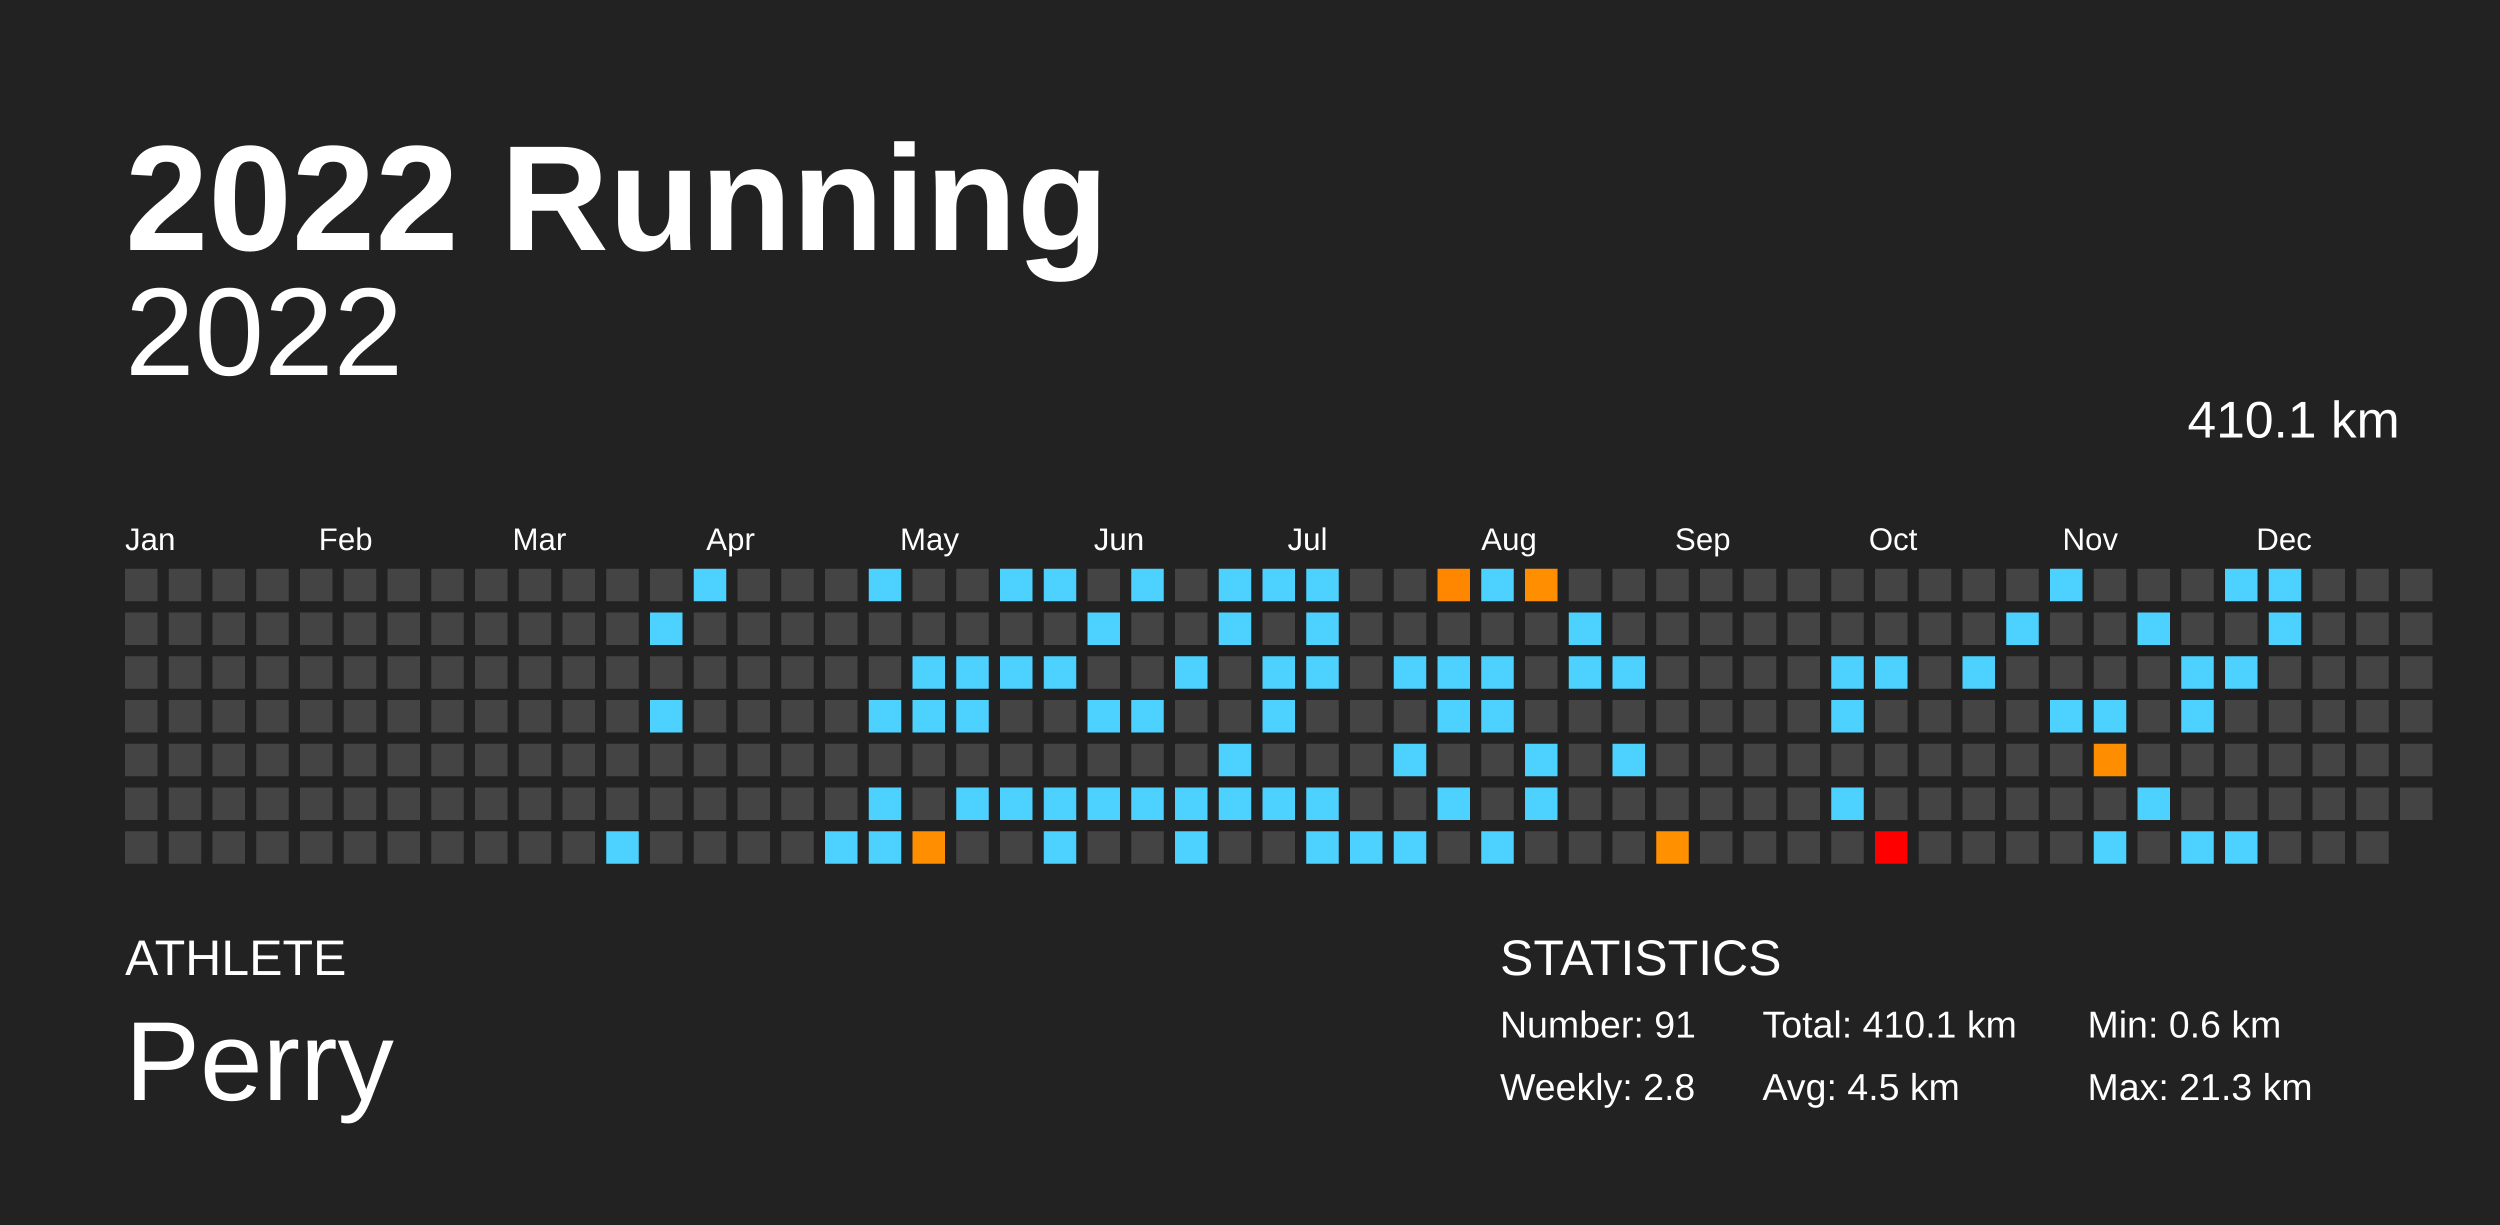
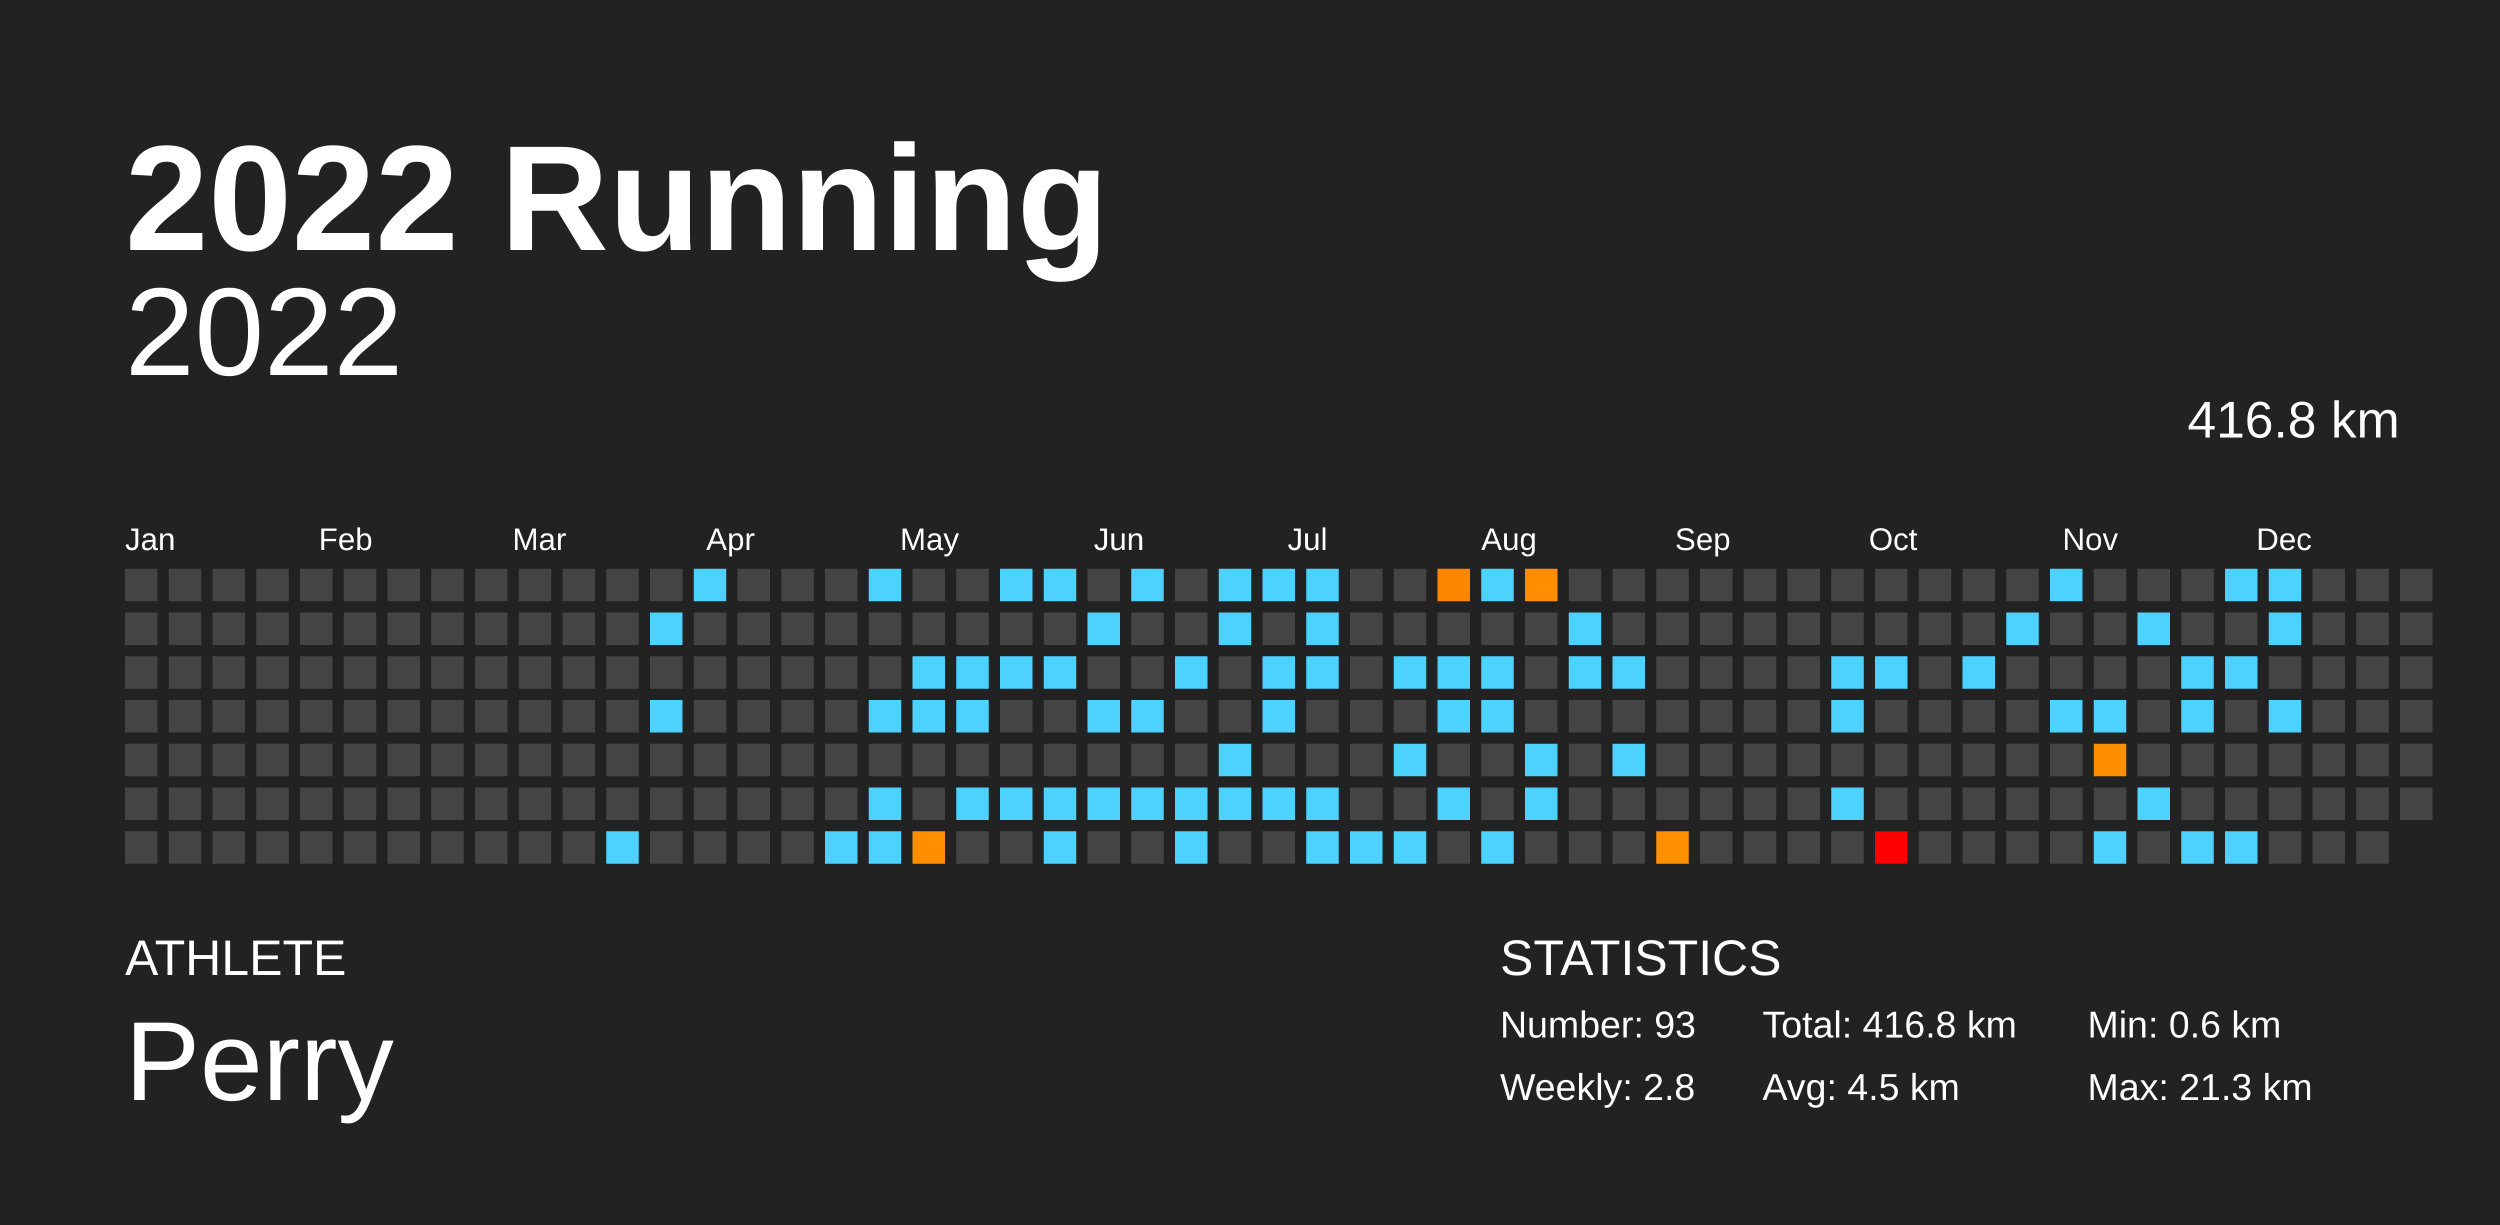
<svg xmlns="http://www.w3.org/2000/svg" baseProfile="full" height="98mm" version="1.1" viewBox="0,0,200,98" width="200mm">
  <defs />
  <rect fill="#222222" height="98" width="200" x="0" y="0" />
  <text fill="#FFFFFF" style="font-size:12px; font-family:Arial; font-weight:bold;" x="10" y="20">2022 Running</text>
  <text fill="#FFFFFF" style="font-size:4px; font-family:Arial" x="10" y="78">ATHLETE</text>
  <text fill="#FFFFFF" style="font-size:9px; font-family:Arial" x="10" y="88">Perry</text>
  <text fill="#FFFFFF" style="font-size:4px; font-family:Arial" x="120" y="78">STATISTICS</text>
-   <text fill="#FFFFFF" style="font-size:3px; font-family:Arial" x="120" y="83">Number: 91</text>
+   <text fill="#FFFFFF" style="font-size:3px; font-family:Arial" x="120" y="83">Number: 93</text>
  <text fill="#FFFFFF" style="font-size:3px; font-family:Arial" x="120" y="88">Weekly: 2.8</text>
-   <text fill="#FFFFFF" style="font-size:3px; font-family:Arial" x="141" y="83">Total: 410.1 km</text>
+   <text fill="#FFFFFF" style="font-size:3px; font-family:Arial" x="141" y="83">Total: 416.8 km</text>
  <text fill="#FFFFFF" style="font-size:3px; font-family:Arial" x="141" y="88">Avg: 4.5 km</text>
  <text fill="#FFFFFF" style="font-size:3px; font-family:Arial" x="167" y="83">Min: 0.6 km</text>
  <text fill="#FFFFFF" style="font-size:3px; font-family:Arial" x="167" y="88">Max: 21.3 km</text>
  <text alignment-baseline="hanging" fill="#FFFFFF" style="font-size:10.0px; font-family:Arial;" x="10" y="30">2022</text>
-   <text alignment-baseline="hanging" fill="#FFFFFF" style="font-size:4.125px; font-family:Arial;" x="175" y="35">410.1 km</text>
+   <text alignment-baseline="hanging" fill="#FFFFFF" style="font-size:4.125px; font-family:Arial;" x="175" y="35">416.8 km</text>
  <text fill="#FFFFFF" style="font-size:2.5px; font-family:Arial" x="10.0" y="44">Jan</text>
  <text fill="#FFFFFF" style="font-size:2.5px; font-family:Arial" x="25.5" y="44">Feb</text>
  <text fill="#FFFFFF" style="font-size:2.5px; font-family:Arial" x="41.0" y="44">Mar</text>
  <text fill="#FFFFFF" style="font-size:2.5px; font-family:Arial" x="56.5" y="44">Apr</text>
  <text fill="#FFFFFF" style="font-size:2.5px; font-family:Arial" x="72.0" y="44">May</text>
  <text fill="#FFFFFF" style="font-size:2.5px; font-family:Arial" x="87.5" y="44">Jun</text>
  <text fill="#FFFFFF" style="font-size:2.5px; font-family:Arial" x="103.0" y="44">Jul</text>
  <text fill="#FFFFFF" style="font-size:2.5px; font-family:Arial" x="118.5" y="44">Aug</text>
  <text fill="#FFFFFF" style="font-size:2.5px; font-family:Arial" x="134.0" y="44">Sep</text>
  <text fill="#FFFFFF" style="font-size:2.5px; font-family:Arial" x="149.5" y="44">Oct</text>
  <text fill="#FFFFFF" style="font-size:2.5px; font-family:Arial" x="165.0" y="44">Nov</text>
  <text fill="#FFFFFF" style="font-size:2.5px; font-family:Arial" x="180.5" y="44">Dec</text>
  <rect fill="#444444" height="2.6" width="2.6" x="10.0" y="45.5" />
  <rect fill="#444444" height="2.6" width="2.6" x="10.0" y="49.0" />
  <rect fill="#444444" height="2.6" width="2.6" x="10.0" y="52.5" />
  <rect fill="#444444" height="2.6" width="2.6" x="10.0" y="56.0" />
  <rect fill="#444444" height="2.6" width="2.6" x="10.0" y="59.5" />
  <rect fill="#444444" height="2.6" width="2.6" x="10.0" y="63.0" />
  <rect fill="#444444" height="2.6" width="2.6" x="10.0" y="66.5" />
  <rect fill="#444444" height="2.6" width="2.6" x="13.5" y="45.5" />
  <rect fill="#444444" height="2.6" width="2.6" x="13.5" y="49.0" />
  <rect fill="#444444" height="2.6" width="2.6" x="13.5" y="52.5" />
  <rect fill="#444444" height="2.6" width="2.6" x="13.5" y="56.0" />
  <rect fill="#444444" height="2.6" width="2.6" x="13.5" y="59.5" />
  <rect fill="#444444" height="2.6" width="2.6" x="13.5" y="63.0" />
  <rect fill="#444444" height="2.6" width="2.6" x="13.5" y="66.5" />
  <rect fill="#444444" height="2.6" width="2.6" x="17.0" y="45.5" />
  <rect fill="#444444" height="2.6" width="2.6" x="17.0" y="49.0" />
  <rect fill="#444444" height="2.6" width="2.6" x="17.0" y="52.5" />
  <rect fill="#444444" height="2.6" width="2.6" x="17.0" y="56.0" />
  <rect fill="#444444" height="2.6" width="2.6" x="17.0" y="59.5" />
  <rect fill="#444444" height="2.6" width="2.6" x="17.0" y="63.0" />
  <rect fill="#444444" height="2.6" width="2.6" x="17.0" y="66.5" />
  <rect fill="#444444" height="2.6" width="2.6" x="20.5" y="45.5" />
  <rect fill="#444444" height="2.6" width="2.6" x="20.5" y="49.0" />
  <rect fill="#444444" height="2.6" width="2.6" x="20.5" y="52.5" />
  <rect fill="#444444" height="2.6" width="2.6" x="20.5" y="56.0" />
  <rect fill="#444444" height="2.6" width="2.6" x="20.5" y="59.5" />
  <rect fill="#444444" height="2.6" width="2.6" x="20.5" y="63.0" />
  <rect fill="#444444" height="2.6" width="2.6" x="20.5" y="66.5" />
  <rect fill="#444444" height="2.6" width="2.6" x="24.0" y="45.5" />
  <rect fill="#444444" height="2.6" width="2.6" x="24.0" y="49.0" />
  <rect fill="#444444" height="2.6" width="2.6" x="24.0" y="52.5" />
  <rect fill="#444444" height="2.6" width="2.6" x="24.0" y="56.0" />
  <rect fill="#444444" height="2.6" width="2.6" x="24.0" y="59.5" />
  <rect fill="#444444" height="2.6" width="2.6" x="24.0" y="63.0" />
  <rect fill="#444444" height="2.6" width="2.6" x="24.0" y="66.5" />
  <rect fill="#444444" height="2.6" width="2.6" x="27.5" y="45.5" />
  <rect fill="#444444" height="2.6" width="2.6" x="27.5" y="49.0" />
  <rect fill="#444444" height="2.6" width="2.6" x="27.5" y="52.5" />
  <rect fill="#444444" height="2.6" width="2.6" x="27.5" y="56.0" />
  <rect fill="#444444" height="2.6" width="2.6" x="27.5" y="59.5" />
  <rect fill="#444444" height="2.6" width="2.6" x="27.5" y="63.0" />
  <rect fill="#444444" height="2.6" width="2.6" x="27.5" y="66.5" />
  <rect fill="#444444" height="2.6" width="2.6" x="31.0" y="45.5" />
  <rect fill="#444444" height="2.6" width="2.6" x="31.0" y="49.0" />
  <rect fill="#444444" height="2.6" width="2.6" x="31.0" y="52.5" />
  <rect fill="#444444" height="2.6" width="2.6" x="31.0" y="56.0" />
  <rect fill="#444444" height="2.6" width="2.6" x="31.0" y="59.5" />
  <rect fill="#444444" height="2.6" width="2.6" x="31.0" y="63.0" />
  <rect fill="#444444" height="2.6" width="2.6" x="31.0" y="66.5" />
  <rect fill="#444444" height="2.6" width="2.6" x="34.5" y="45.5" />
  <rect fill="#444444" height="2.6" width="2.6" x="34.5" y="49.0" />
  <rect fill="#444444" height="2.6" width="2.6" x="34.5" y="52.5" />
  <rect fill="#444444" height="2.6" width="2.6" x="34.5" y="56.0" />
  <rect fill="#444444" height="2.6" width="2.6" x="34.5" y="59.5" />
  <rect fill="#444444" height="2.6" width="2.6" x="34.5" y="63.0" />
  <rect fill="#444444" height="2.6" width="2.6" x="34.5" y="66.5" />
  <rect fill="#444444" height="2.6" width="2.6" x="38.0" y="45.5" />
  <rect fill="#444444" height="2.6" width="2.6" x="38.0" y="49.0" />
  <rect fill="#444444" height="2.6" width="2.6" x="38.0" y="52.5" />
  <rect fill="#444444" height="2.6" width="2.6" x="38.0" y="56.0" />
  <rect fill="#444444" height="2.6" width="2.6" x="38.0" y="59.5" />
  <rect fill="#444444" height="2.6" width="2.6" x="38.0" y="63.0" />
  <rect fill="#444444" height="2.6" width="2.6" x="38.0" y="66.5" />
  <rect fill="#444444" height="2.6" width="2.6" x="41.5" y="45.5" />
  <rect fill="#444444" height="2.6" width="2.6" x="41.5" y="49.0" />
  <rect fill="#444444" height="2.6" width="2.6" x="41.5" y="52.5" />
  <rect fill="#444444" height="2.6" width="2.6" x="41.5" y="56.0" />
  <rect fill="#444444" height="2.6" width="2.6" x="41.5" y="59.5" />
  <rect fill="#444444" height="2.6" width="2.6" x="41.5" y="63.0" />
  <rect fill="#444444" height="2.6" width="2.6" x="41.5" y="66.5" />
  <rect fill="#444444" height="2.6" width="2.6" x="45.0" y="45.5" />
  <rect fill="#444444" height="2.6" width="2.6" x="45.0" y="49.0" />
  <rect fill="#444444" height="2.6" width="2.6" x="45.0" y="52.5" />
  <rect fill="#444444" height="2.6" width="2.6" x="45.0" y="56.0" />
  <rect fill="#444444" height="2.6" width="2.6" x="45.0" y="59.5" />
  <rect fill="#444444" height="2.6" width="2.6" x="45.0" y="63.0" />
  <rect fill="#444444" height="2.6" width="2.6" x="45.0" y="66.5" />
  <rect fill="#444444" height="2.6" width="2.6" x="48.5" y="45.5" />
  <rect fill="#444444" height="2.6" width="2.6" x="48.5" y="49.0" />
  <rect fill="#444444" height="2.6" width="2.6" x="48.5" y="52.5" />
  <rect fill="#444444" height="2.6" width="2.6" x="48.5" y="56.0" />
  <rect fill="#444444" height="2.6" width="2.6" x="48.5" y="59.5" />
  <rect fill="#444444" height="2.6" width="2.6" x="48.5" y="63.0" />
  <rect fill="#4dd2ff" height="2.6" width="2.6" x="48.5" y="66.5" />
  <rect fill="#444444" height="2.6" width="2.6" x="52.0" y="45.5" />
  <rect fill="#4dd2ff" height="2.6" width="2.6" x="52.0" y="49.0" />
  <rect fill="#444444" height="2.6" width="2.6" x="52.0" y="52.5" />
  <rect fill="#4dd2ff" height="2.6" width="2.6" x="52.0" y="56.0" />
  <rect fill="#444444" height="2.6" width="2.6" x="52.0" y="59.5" />
  <rect fill="#444444" height="2.6" width="2.6" x="52.0" y="63.0" />
  <rect fill="#444444" height="2.6" width="2.6" x="52.0" y="66.5" />
  <rect fill="#4dd2ff" height="2.6" width="2.6" x="55.5" y="45.5" />
  <rect fill="#444444" height="2.6" width="2.6" x="55.5" y="49.0" />
  <rect fill="#444444" height="2.6" width="2.6" x="55.5" y="52.5" />
  <rect fill="#444444" height="2.6" width="2.6" x="55.5" y="56.0" />
  <rect fill="#444444" height="2.6" width="2.6" x="55.5" y="59.5" />
  <rect fill="#444444" height="2.6" width="2.6" x="55.5" y="63.0" />
  <rect fill="#444444" height="2.6" width="2.6" x="55.5" y="66.5" />
  <rect fill="#444444" height="2.6" width="2.6" x="59.0" y="45.5" />
  <rect fill="#444444" height="2.6" width="2.6" x="59.0" y="49.0" />
  <rect fill="#444444" height="2.6" width="2.6" x="59.0" y="52.5" />
  <rect fill="#444444" height="2.6" width="2.6" x="59.0" y="56.0" />
  <rect fill="#444444" height="2.6" width="2.6" x="59.0" y="59.5" />
  <rect fill="#444444" height="2.6" width="2.6" x="59.0" y="63.0" />
  <rect fill="#444444" height="2.6" width="2.6" x="59.0" y="66.5" />
  <rect fill="#444444" height="2.6" width="2.6" x="62.5" y="45.5" />
  <rect fill="#444444" height="2.6" width="2.6" x="62.5" y="49.0" />
  <rect fill="#444444" height="2.6" width="2.6" x="62.5" y="52.5" />
  <rect fill="#444444" height="2.6" width="2.6" x="62.5" y="56.0" />
  <rect fill="#444444" height="2.6" width="2.6" x="62.5" y="59.5" />
  <rect fill="#444444" height="2.6" width="2.6" x="62.5" y="63.0" />
  <rect fill="#444444" height="2.6" width="2.6" x="62.5" y="66.5" />
  <rect fill="#444444" height="2.6" width="2.6" x="66.0" y="45.5" />
  <rect fill="#444444" height="2.6" width="2.6" x="66.0" y="49.0" />
  <rect fill="#444444" height="2.6" width="2.6" x="66.0" y="52.5" />
  <rect fill="#444444" height="2.6" width="2.6" x="66.0" y="56.0" />
  <rect fill="#444444" height="2.6" width="2.6" x="66.0" y="59.5" />
  <rect fill="#444444" height="2.6" width="2.6" x="66.0" y="63.0" />
  <rect fill="#4dd2ff" height="2.6" width="2.6" x="66.0" y="66.5" />
  <rect fill="#4dd2ff" height="2.6" width="2.6" x="69.5" y="45.5" />
  <rect fill="#444444" height="2.6" width="2.6" x="69.5" y="49.0" />
  <rect fill="#444444" height="2.6" width="2.6" x="69.5" y="52.5" />
  <rect fill="#4dd2ff" height="2.6" width="2.6" x="69.5" y="56.0" />
  <rect fill="#444444" height="2.6" width="2.6" x="69.5" y="59.5" />
  <rect fill="#4dd2ff" height="2.6" width="2.6" x="69.5" y="63.0" />
  <rect fill="#4dd2ff" height="2.6" width="2.6" x="69.5" y="66.5" />
  <rect fill="#444444" height="2.6" width="2.6" x="73.0" y="45.5" />
  <rect fill="#444444" height="2.6" width="2.6" x="73.0" y="49.0" />
  <rect fill="#4dd2ff" height="2.6" width="2.6" x="73.0" y="52.5" />
  <rect fill="#4dd2ff" height="2.6" width="2.6" x="73.0" y="56.0" />
  <rect fill="#444444" height="2.6" width="2.6" x="73.0" y="59.5" />
  <rect fill="#444444" height="2.6" width="2.6" x="73.0" y="63.0" />
  <rect fill="#ff8e00" height="2.6" width="2.6" x="73.0" y="66.5" />
  <rect fill="#444444" height="2.6" width="2.6" x="76.5" y="45.5" />
  <rect fill="#444444" height="2.6" width="2.6" x="76.5" y="49.0" />
  <rect fill="#4dd2ff" height="2.6" width="2.6" x="76.5" y="52.5" />
  <rect fill="#4dd2ff" height="2.6" width="2.6" x="76.5" y="56.0" />
  <rect fill="#444444" height="2.6" width="2.6" x="76.5" y="59.5" />
  <rect fill="#4dd2ff" height="2.6" width="2.6" x="76.5" y="63.0" />
  <rect fill="#444444" height="2.6" width="2.6" x="76.5" y="66.5" />
  <rect fill="#4dd2ff" height="2.6" width="2.6" x="80.0" y="45.5" />
  <rect fill="#444444" height="2.6" width="2.6" x="80.0" y="49.0" />
  <rect fill="#4dd2ff" height="2.6" width="2.6" x="80.0" y="52.5" />
  <rect fill="#444444" height="2.6" width="2.6" x="80.0" y="56.0" />
  <rect fill="#444444" height="2.6" width="2.6" x="80.0" y="59.5" />
  <rect fill="#4dd2ff" height="2.6" width="2.6" x="80.0" y="63.0" />
  <rect fill="#444444" height="2.6" width="2.6" x="80.0" y="66.5" />
  <rect fill="#4dd2ff" height="2.6" width="2.6" x="83.5" y="45.5" />
  <rect fill="#444444" height="2.6" width="2.6" x="83.5" y="49.0" />
  <rect fill="#4dd2ff" height="2.6" width="2.6" x="83.5" y="52.5" />
  <rect fill="#444444" height="2.6" width="2.6" x="83.5" y="56.0" />
  <rect fill="#444444" height="2.6" width="2.6" x="83.5" y="59.5" />
  <rect fill="#4dd2ff" height="2.6" width="2.6" x="83.5" y="63.0" />
  <rect fill="#4dd2ff" height="2.6" width="2.6" x="83.5" y="66.5" />
  <rect fill="#444444" height="2.6" width="2.6" x="87.0" y="45.5" />
  <rect fill="#4dd2ff" height="2.6" width="2.6" x="87.0" y="49.0" />
  <rect fill="#444444" height="2.6" width="2.6" x="87.0" y="52.5" />
  <rect fill="#4dd2ff" height="2.6" width="2.6" x="87.0" y="56.0" />
  <rect fill="#444444" height="2.6" width="2.6" x="87.0" y="59.5" />
  <rect fill="#4dd2ff" height="2.6" width="2.6" x="87.0" y="63.0" />
  <rect fill="#444444" height="2.6" width="2.6" x="87.0" y="66.5" />
  <rect fill="#4dd2ff" height="2.6" width="2.6" x="90.5" y="45.5" />
  <rect fill="#444444" height="2.6" width="2.6" x="90.5" y="49.0" />
  <rect fill="#444444" height="2.6" width="2.6" x="90.5" y="52.5" />
  <rect fill="#4dd2ff" height="2.6" width="2.6" x="90.5" y="56.0" />
  <rect fill="#444444" height="2.6" width="2.6" x="90.5" y="59.5" />
  <rect fill="#4dd2ff" height="2.6" width="2.6" x="90.5" y="63.0" />
  <rect fill="#444444" height="2.6" width="2.6" x="90.5" y="66.5" />
  <rect fill="#444444" height="2.6" width="2.6" x="94.0" y="45.5" />
  <rect fill="#444444" height="2.6" width="2.6" x="94.0" y="49.0" />
  <rect fill="#4dd2ff" height="2.6" width="2.6" x="94.0" y="52.5" />
  <rect fill="#444444" height="2.6" width="2.6" x="94.0" y="56.0" />
  <rect fill="#444444" height="2.6" width="2.6" x="94.0" y="59.5" />
  <rect fill="#4dd2ff" height="2.6" width="2.6" x="94.0" y="63.0" />
  <rect fill="#4dd2ff" height="2.6" width="2.6" x="94.0" y="66.5" />
  <rect fill="#4dd2ff" height="2.6" width="2.6" x="97.5" y="45.5" />
  <rect fill="#4dd2ff" height="2.6" width="2.6" x="97.5" y="49.0" />
  <rect fill="#444444" height="2.6" width="2.6" x="97.5" y="52.5" />
  <rect fill="#444444" height="2.6" width="2.6" x="97.5" y="56.0" />
  <rect fill="#4dd2ff" height="2.6" width="2.6" x="97.5" y="59.5" />
  <rect fill="#4dd2ff" height="2.6" width="2.6" x="97.5" y="63.0" />
  <rect fill="#444444" height="2.6" width="2.6" x="97.5" y="66.5" />
  <rect fill="#4dd2ff" height="2.6" width="2.6" x="101.0" y="45.5" />
  <rect fill="#444444" height="2.6" width="2.6" x="101.0" y="49.0" />
  <rect fill="#4dd2ff" height="2.6" width="2.6" x="101.0" y="52.5" />
  <rect fill="#4dd2ff" height="2.6" width="2.6" x="101.0" y="56.0" />
  <rect fill="#444444" height="2.6" width="2.6" x="101.0" y="59.5" />
  <rect fill="#4dd2ff" height="2.6" width="2.6" x="101.0" y="63.0" />
  <rect fill="#444444" height="2.6" width="2.6" x="101.0" y="66.5" />
  <rect fill="#4dd2ff" height="2.6" width="2.6" x="104.5" y="45.5" />
  <rect fill="#4dd2ff" height="2.6" width="2.6" x="104.5" y="49.0" />
  <rect fill="#4dd2ff" height="2.6" width="2.6" x="104.5" y="52.5" />
  <rect fill="#444444" height="2.6" width="2.6" x="104.5" y="56.0" />
  <rect fill="#444444" height="2.6" width="2.6" x="104.5" y="59.5" />
  <rect fill="#4dd2ff" height="2.6" width="2.6" x="104.5" y="63.0" />
  <rect fill="#4dd2ff" height="2.6" width="2.6" x="104.5" y="66.5" />
  <rect fill="#444444" height="2.6" width="2.6" x="108.0" y="45.5" />
  <rect fill="#444444" height="2.6" width="2.6" x="108.0" y="49.0" />
  <rect fill="#444444" height="2.6" width="2.6" x="108.0" y="52.5" />
  <rect fill="#444444" height="2.6" width="2.6" x="108.0" y="56.0" />
  <rect fill="#444444" height="2.6" width="2.6" x="108.0" y="59.5" />
  <rect fill="#444444" height="2.6" width="2.6" x="108.0" y="63.0" />
  <rect fill="#4dd2ff" height="2.6" width="2.6" x="108.0" y="66.5" />
  <rect fill="#444444" height="2.6" width="2.6" x="111.5" y="45.5" />
  <rect fill="#444444" height="2.6" width="2.6" x="111.5" y="49.0" />
  <rect fill="#4dd2ff" height="2.6" width="2.6" x="111.5" y="52.5" />
  <rect fill="#444444" height="2.6" width="2.6" x="111.5" y="56.0" />
  <rect fill="#4dd2ff" height="2.6" width="2.6" x="111.5" y="59.5" />
  <rect fill="#444444" height="2.6" width="2.6" x="111.5" y="63.0" />
  <rect fill="#4dd2ff" height="2.6" width="2.6" x="111.5" y="66.5" />
  <rect fill="#ff8700" height="2.6" width="2.6" x="115.0" y="45.5" />
  <rect fill="#444444" height="2.6" width="2.6" x="115.0" y="49.0" />
  <rect fill="#4dd2ff" height="2.6" width="2.6" x="115.0" y="52.5" />
  <rect fill="#4dd2ff" height="2.6" width="2.6" x="115.0" y="56.0" />
  <rect fill="#444444" height="2.6" width="2.6" x="115.0" y="59.5" />
  <rect fill="#4dd2ff" height="2.6" width="2.6" x="115.0" y="63.0" />
  <rect fill="#444444" height="2.6" width="2.6" x="115.0" y="66.5" />
  <rect fill="#4dd2ff" height="2.6" width="2.6" x="118.5" y="45.5" />
  <rect fill="#444444" height="2.6" width="2.6" x="118.5" y="49.0" />
  <rect fill="#4dd2ff" height="2.6" width="2.6" x="118.5" y="52.5" />
  <rect fill="#4dd2ff" height="2.6" width="2.6" x="118.5" y="56.0" />
  <rect fill="#444444" height="2.6" width="2.6" x="118.5" y="59.5" />
  <rect fill="#444444" height="2.6" width="2.6" x="118.5" y="63.0" />
  <rect fill="#4dd2ff" height="2.6" width="2.6" x="118.5" y="66.5" />
  <rect fill="#ff8e00" height="2.6" width="2.6" x="122.0" y="45.5" />
  <rect fill="#444444" height="2.6" width="2.6" x="122.0" y="49.0" />
  <rect fill="#444444" height="2.6" width="2.6" x="122.0" y="52.5" />
  <rect fill="#444444" height="2.6" width="2.6" x="122.0" y="56.0" />
  <rect fill="#4dd2ff" height="2.6" width="2.6" x="122.0" y="59.5" />
  <rect fill="#4dd2ff" height="2.6" width="2.6" x="122.0" y="63.0" />
  <rect fill="#444444" height="2.6" width="2.6" x="122.0" y="66.5" />
  <rect fill="#444444" height="2.6" width="2.6" x="125.5" y="45.5" />
  <rect fill="#4dd2ff" height="2.6" width="2.6" x="125.5" y="49.0" />
  <rect fill="#4dd2ff" height="2.6" width="2.6" x="125.5" y="52.5" />
  <rect fill="#444444" height="2.6" width="2.6" x="125.5" y="56.0" />
  <rect fill="#444444" height="2.6" width="2.6" x="125.5" y="59.5" />
  <rect fill="#444444" height="2.6" width="2.6" x="125.5" y="63.0" />
  <rect fill="#444444" height="2.6" width="2.6" x="125.5" y="66.5" />
  <rect fill="#444444" height="2.6" width="2.6" x="129.0" y="45.5" />
  <rect fill="#444444" height="2.6" width="2.6" x="129.0" y="49.0" />
  <rect fill="#4dd2ff" height="2.6" width="2.6" x="129.0" y="52.5" />
  <rect fill="#444444" height="2.6" width="2.6" x="129.0" y="56.0" />
  <rect fill="#4dd2ff" height="2.6" width="2.6" x="129.0" y="59.5" />
  <rect fill="#444444" height="2.6" width="2.6" x="129.0" y="63.0" />
  <rect fill="#444444" height="2.6" width="2.6" x="129.0" y="66.5" />
  <rect fill="#444444" height="2.6" width="2.6" x="132.5" y="45.5" />
  <rect fill="#444444" height="2.6" width="2.6" x="132.5" y="49.0" />
  <rect fill="#444444" height="2.6" width="2.6" x="132.5" y="52.5" />
  <rect fill="#444444" height="2.6" width="2.6" x="132.5" y="56.0" />
  <rect fill="#444444" height="2.6" width="2.6" x="132.5" y="59.5" />
  <rect fill="#444444" height="2.6" width="2.6" x="132.5" y="63.0" />
  <rect fill="#ff9000" height="2.6" width="2.6" x="132.5" y="66.5" />
  <rect fill="#444444" height="2.6" width="2.6" x="136.0" y="45.5" />
  <rect fill="#444444" height="2.6" width="2.6" x="136.0" y="49.0" />
  <rect fill="#444444" height="2.6" width="2.6" x="136.0" y="52.5" />
  <rect fill="#444444" height="2.6" width="2.6" x="136.0" y="56.0" />
  <rect fill="#444444" height="2.6" width="2.6" x="136.0" y="59.5" />
  <rect fill="#444444" height="2.6" width="2.6" x="136.0" y="63.0" />
  <rect fill="#444444" height="2.6" width="2.6" x="136.0" y="66.5" />
  <rect fill="#444444" height="2.6" width="2.6" x="139.5" y="45.5" />
  <rect fill="#444444" height="2.6" width="2.6" x="139.5" y="49.0" />
  <rect fill="#444444" height="2.6" width="2.6" x="139.5" y="52.5" />
  <rect fill="#444444" height="2.6" width="2.6" x="139.5" y="56.0" />
  <rect fill="#444444" height="2.6" width="2.6" x="139.5" y="59.5" />
  <rect fill="#444444" height="2.6" width="2.6" x="139.5" y="63.0" />
  <rect fill="#444444" height="2.6" width="2.6" x="139.5" y="66.5" />
  <rect fill="#444444" height="2.6" width="2.6" x="143.0" y="45.5" />
  <rect fill="#444444" height="2.6" width="2.6" x="143.0" y="49.0" />
  <rect fill="#444444" height="2.6" width="2.6" x="143.0" y="52.5" />
  <rect fill="#444444" height="2.6" width="2.6" x="143.0" y="56.0" />
  <rect fill="#444444" height="2.6" width="2.6" x="143.0" y="59.5" />
  <rect fill="#444444" height="2.6" width="2.6" x="143.0" y="63.0" />
  <rect fill="#444444" height="2.6" width="2.6" x="143.0" y="66.5" />
  <rect fill="#444444" height="2.6" width="2.6" x="146.5" y="45.5" />
  <rect fill="#444444" height="2.6" width="2.6" x="146.5" y="49.0" />
  <rect fill="#4dd2ff" height="2.6" width="2.6" x="146.5" y="52.5" />
  <rect fill="#4dd2ff" height="2.6" width="2.6" x="146.5" y="56.0" />
  <rect fill="#444444" height="2.6" width="2.6" x="146.5" y="59.5" />
  <rect fill="#4dd2ff" height="2.6" width="2.6" x="146.5" y="63.0" />
  <rect fill="#444444" height="2.6" width="2.6" x="146.5" y="66.5" />
  <rect fill="#444444" height="2.6" width="2.6" x="150.0" y="45.5" />
  <rect fill="#444444" height="2.6" width="2.6" x="150.0" y="49.0" />
  <rect fill="#4dd2ff" height="2.6" width="2.6" x="150.0" y="52.5" />
  <rect fill="#444444" height="2.6" width="2.6" x="150.0" y="56.0" />
  <rect fill="#444444" height="2.6" width="2.6" x="150.0" y="59.5" />
  <rect fill="#444444" height="2.6" width="2.6" x="150.0" y="63.0" />
  <rect fill="red" height="2.6" width="2.6" x="150.0" y="66.5" />
  <rect fill="#444444" height="2.6" width="2.6" x="153.5" y="45.5" />
  <rect fill="#444444" height="2.6" width="2.6" x="153.5" y="49.0" />
  <rect fill="#444444" height="2.6" width="2.6" x="153.5" y="52.5" />
  <rect fill="#444444" height="2.6" width="2.6" x="153.5" y="56.0" />
  <rect fill="#444444" height="2.6" width="2.6" x="153.5" y="59.5" />
  <rect fill="#444444" height="2.6" width="2.6" x="153.5" y="63.0" />
  <rect fill="#444444" height="2.6" width="2.6" x="153.5" y="66.5" />
  <rect fill="#444444" height="2.6" width="2.6" x="157.0" y="45.5" />
  <rect fill="#444444" height="2.6" width="2.6" x="157.0" y="49.0" />
  <rect fill="#4dd2ff" height="2.6" width="2.6" x="157.0" y="52.5" />
  <rect fill="#444444" height="2.6" width="2.6" x="157.0" y="56.0" />
  <rect fill="#444444" height="2.6" width="2.6" x="157.0" y="59.5" />
  <rect fill="#444444" height="2.6" width="2.6" x="157.0" y="63.0" />
  <rect fill="#444444" height="2.6" width="2.6" x="157.0" y="66.5" />
  <rect fill="#444444" height="2.6" width="2.6" x="160.5" y="45.5" />
  <rect fill="#4dd2ff" height="2.6" width="2.6" x="160.5" y="49.0" />
  <rect fill="#444444" height="2.6" width="2.6" x="160.5" y="52.5" />
  <rect fill="#444444" height="2.6" width="2.6" x="160.5" y="56.0" />
  <rect fill="#444444" height="2.6" width="2.6" x="160.5" y="59.5" />
  <rect fill="#444444" height="2.6" width="2.6" x="160.5" y="63.0" />
  <rect fill="#444444" height="2.6" width="2.6" x="160.5" y="66.5" />
  <rect fill="#4dd2ff" height="2.6" width="2.6" x="164.0" y="45.5" />
  <rect fill="#444444" height="2.6" width="2.6" x="164.0" y="49.0" />
  <rect fill="#444444" height="2.6" width="2.6" x="164.0" y="52.5" />
  <rect fill="#4dd2ff" height="2.6" width="2.6" x="164.0" y="56.0" />
  <rect fill="#444444" height="2.6" width="2.6" x="164.0" y="59.5" />
  <rect fill="#444444" height="2.6" width="2.6" x="164.0" y="63.0" />
  <rect fill="#444444" height="2.6" width="2.6" x="164.0" y="66.5" />
  <rect fill="#444444" height="2.6" width="2.6" x="167.5" y="45.5" />
  <rect fill="#444444" height="2.6" width="2.6" x="167.5" y="49.0" />
  <rect fill="#444444" height="2.6" width="2.6" x="167.5" y="52.5" />
  <rect fill="#4dd2ff" height="2.6" width="2.6" x="167.5" y="56.0" />
  <rect fill="#ff8d00" height="2.6" width="2.6" x="167.5" y="59.5" />
  <rect fill="#444444" height="2.6" width="2.6" x="167.5" y="63.0" />
  <rect fill="#4dd2ff" height="2.6" width="2.6" x="167.5" y="66.5" />
  <rect fill="#444444" height="2.6" width="2.6" x="171.0" y="45.5" />
  <rect fill="#4dd2ff" height="2.6" width="2.6" x="171.0" y="49.0" />
  <rect fill="#444444" height="2.6" width="2.6" x="171.0" y="52.5" />
  <rect fill="#444444" height="2.6" width="2.6" x="171.0" y="56.0" />
  <rect fill="#444444" height="2.6" width="2.6" x="171.0" y="59.5" />
  <rect fill="#4dd2ff" height="2.6" width="2.6" x="171.0" y="63.0" />
  <rect fill="#444444" height="2.6" width="2.6" x="171.0" y="66.5" />
  <rect fill="#444444" height="2.6" width="2.6" x="174.5" y="45.5" />
  <rect fill="#444444" height="2.6" width="2.6" x="174.5" y="49.0" />
  <rect fill="#4dd2ff" height="2.6" width="2.6" x="174.5" y="52.5" />
  <rect fill="#4dd2ff" height="2.6" width="2.6" x="174.5" y="56.0" />
  <rect fill="#444444" height="2.6" width="2.6" x="174.5" y="59.5" />
  <rect fill="#444444" height="2.6" width="2.6" x="174.5" y="63.0" />
  <rect fill="#4dd2ff" height="2.6" width="2.6" x="174.5" y="66.5" />
  <rect fill="#4dd2ff" height="2.6" width="2.6" x="178.0" y="45.5" />
  <rect fill="#444444" height="2.6" width="2.6" x="178.0" y="49.0" />
  <rect fill="#4dd2ff" height="2.6" width="2.6" x="178.0" y="52.5" />
  <rect fill="#444444" height="2.6" width="2.6" x="178.0" y="56.0" />
  <rect fill="#444444" height="2.6" width="2.6" x="178.0" y="59.5" />
  <rect fill="#444444" height="2.6" width="2.6" x="178.0" y="63.0" />
  <rect fill="#4dd2ff" height="2.6" width="2.6" x="178.0" y="66.5" />
  <rect fill="#4dd2ff" height="2.6" width="2.6" x="181.5" y="45.5" />
  <rect fill="#4dd2ff" height="2.6" width="2.6" x="181.5" y="49.0" />
  <rect fill="#444444" height="2.6" width="2.6" x="181.5" y="52.5" />
-   <rect fill="#444444" height="2.6" width="2.6" x="181.5" y="56.0" />
+   <rect fill="#4dd2ff" height="2.6" width="2.6" x="181.5" y="56.0" />
  <rect fill="#444444" height="2.6" width="2.6" x="181.5" y="59.5" />
  <rect fill="#444444" height="2.6" width="2.6" x="181.5" y="63.0" />
  <rect fill="#444444" height="2.6" width="2.6" x="181.5" y="66.5" />
  <rect fill="#444444" height="2.6" width="2.6" x="185.0" y="45.5" />
  <rect fill="#444444" height="2.6" width="2.6" x="185.0" y="49.0" />
  <rect fill="#444444" height="2.6" width="2.6" x="185.0" y="52.5" />
  <rect fill="#444444" height="2.6" width="2.6" x="185.0" y="56.0" />
  <rect fill="#444444" height="2.6" width="2.6" x="185.0" y="59.5" />
  <rect fill="#444444" height="2.6" width="2.6" x="185.0" y="63.0" />
  <rect fill="#444444" height="2.6" width="2.6" x="185.0" y="66.5" />
  <rect fill="#444444" height="2.6" width="2.6" x="188.5" y="45.5" />
  <rect fill="#444444" height="2.6" width="2.6" x="188.5" y="49.0" />
  <rect fill="#444444" height="2.6" width="2.6" x="188.5" y="52.5" />
  <rect fill="#444444" height="2.6" width="2.6" x="188.5" y="56.0" />
  <rect fill="#444444" height="2.6" width="2.6" x="188.5" y="59.5" />
  <rect fill="#444444" height="2.6" width="2.6" x="188.5" y="63.0" />
  <rect fill="#444444" height="2.6" width="2.6" x="188.5" y="66.5" />
  <rect fill="#444444" height="2.6" width="2.6" x="192.0" y="45.5" />
  <rect fill="#444444" height="2.6" width="2.6" x="192.0" y="49.0" />
  <rect fill="#444444" height="2.6" width="2.6" x="192.0" y="52.5" />
  <rect fill="#444444" height="2.6" width="2.6" x="192.0" y="56.0" />
  <rect fill="#444444" height="2.6" width="2.6" x="192.0" y="59.5" />
  <rect fill="#444444" height="2.6" width="2.6" x="192.0" y="63.0" />
</svg>
